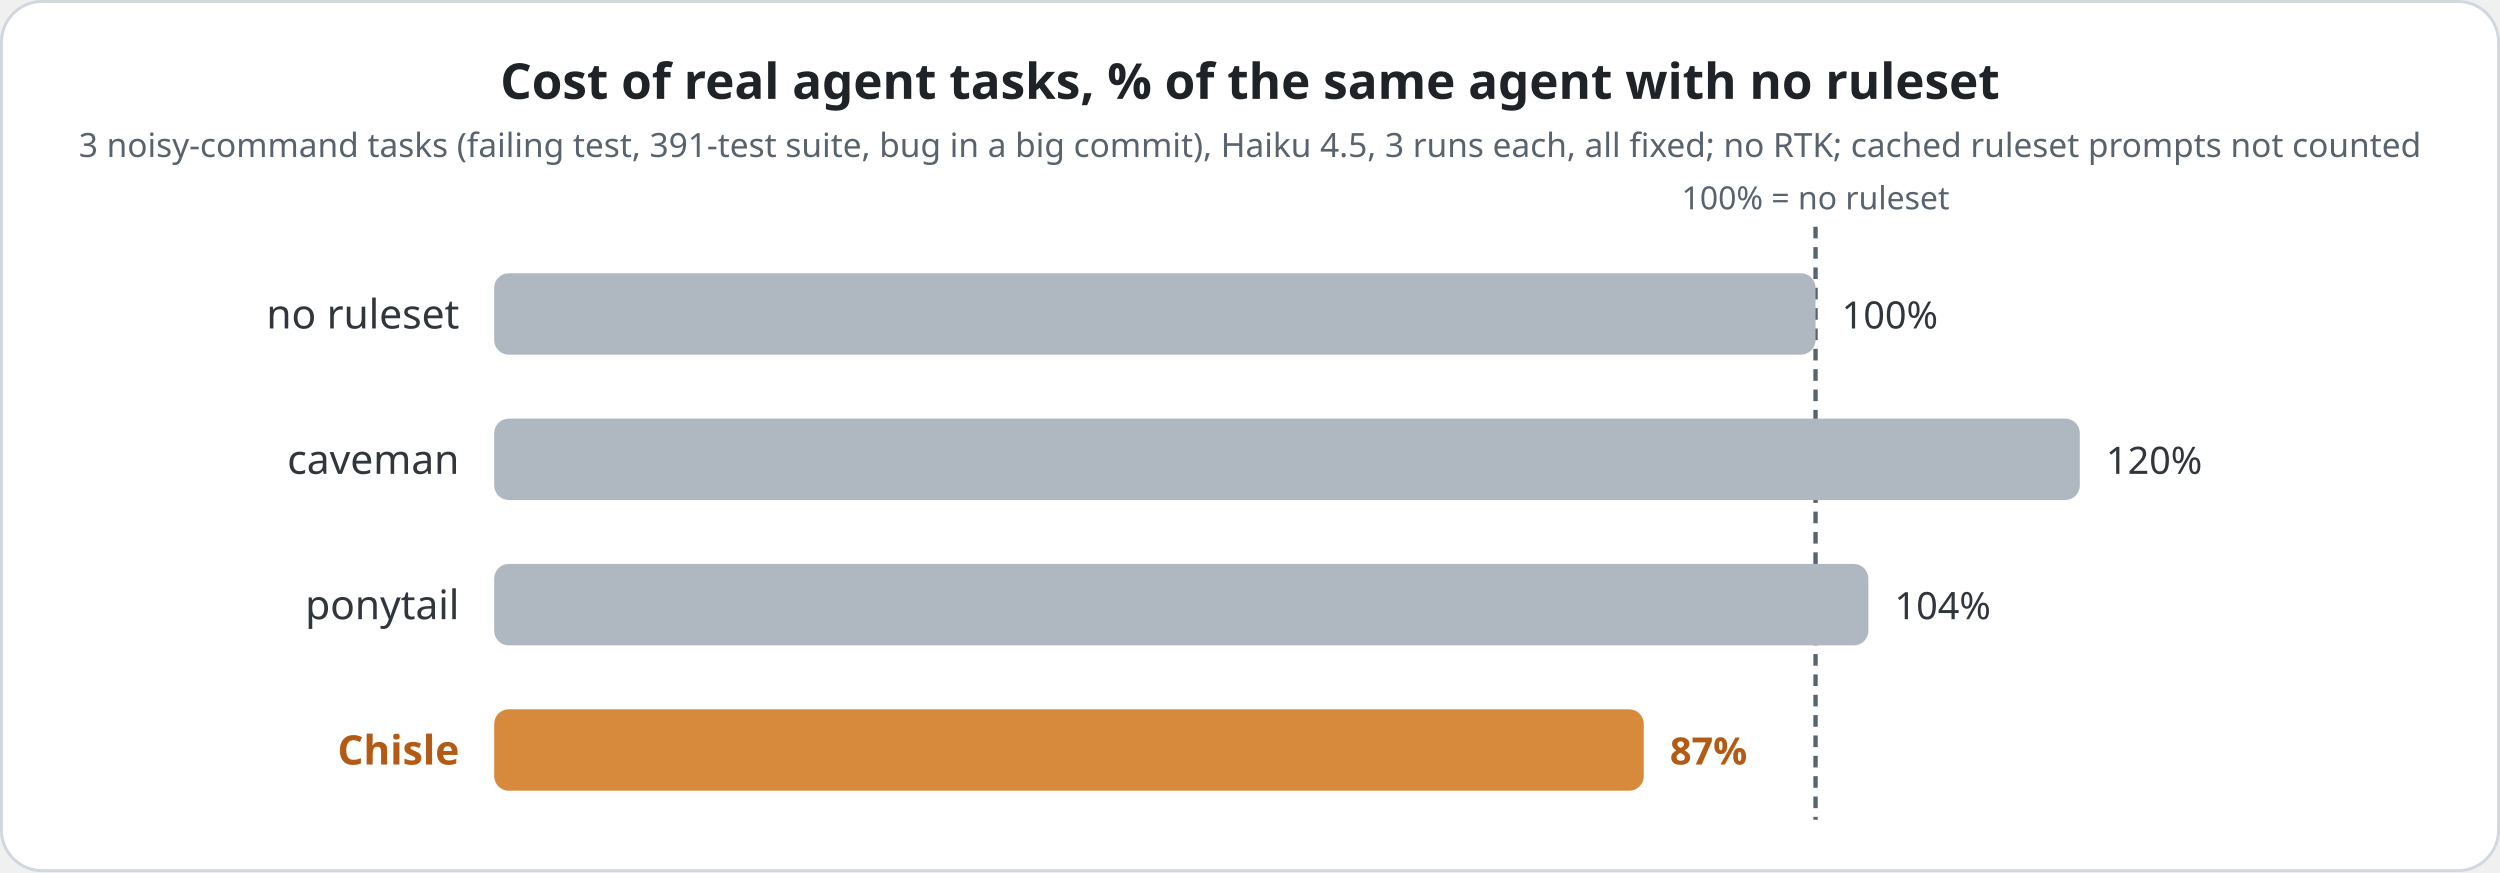
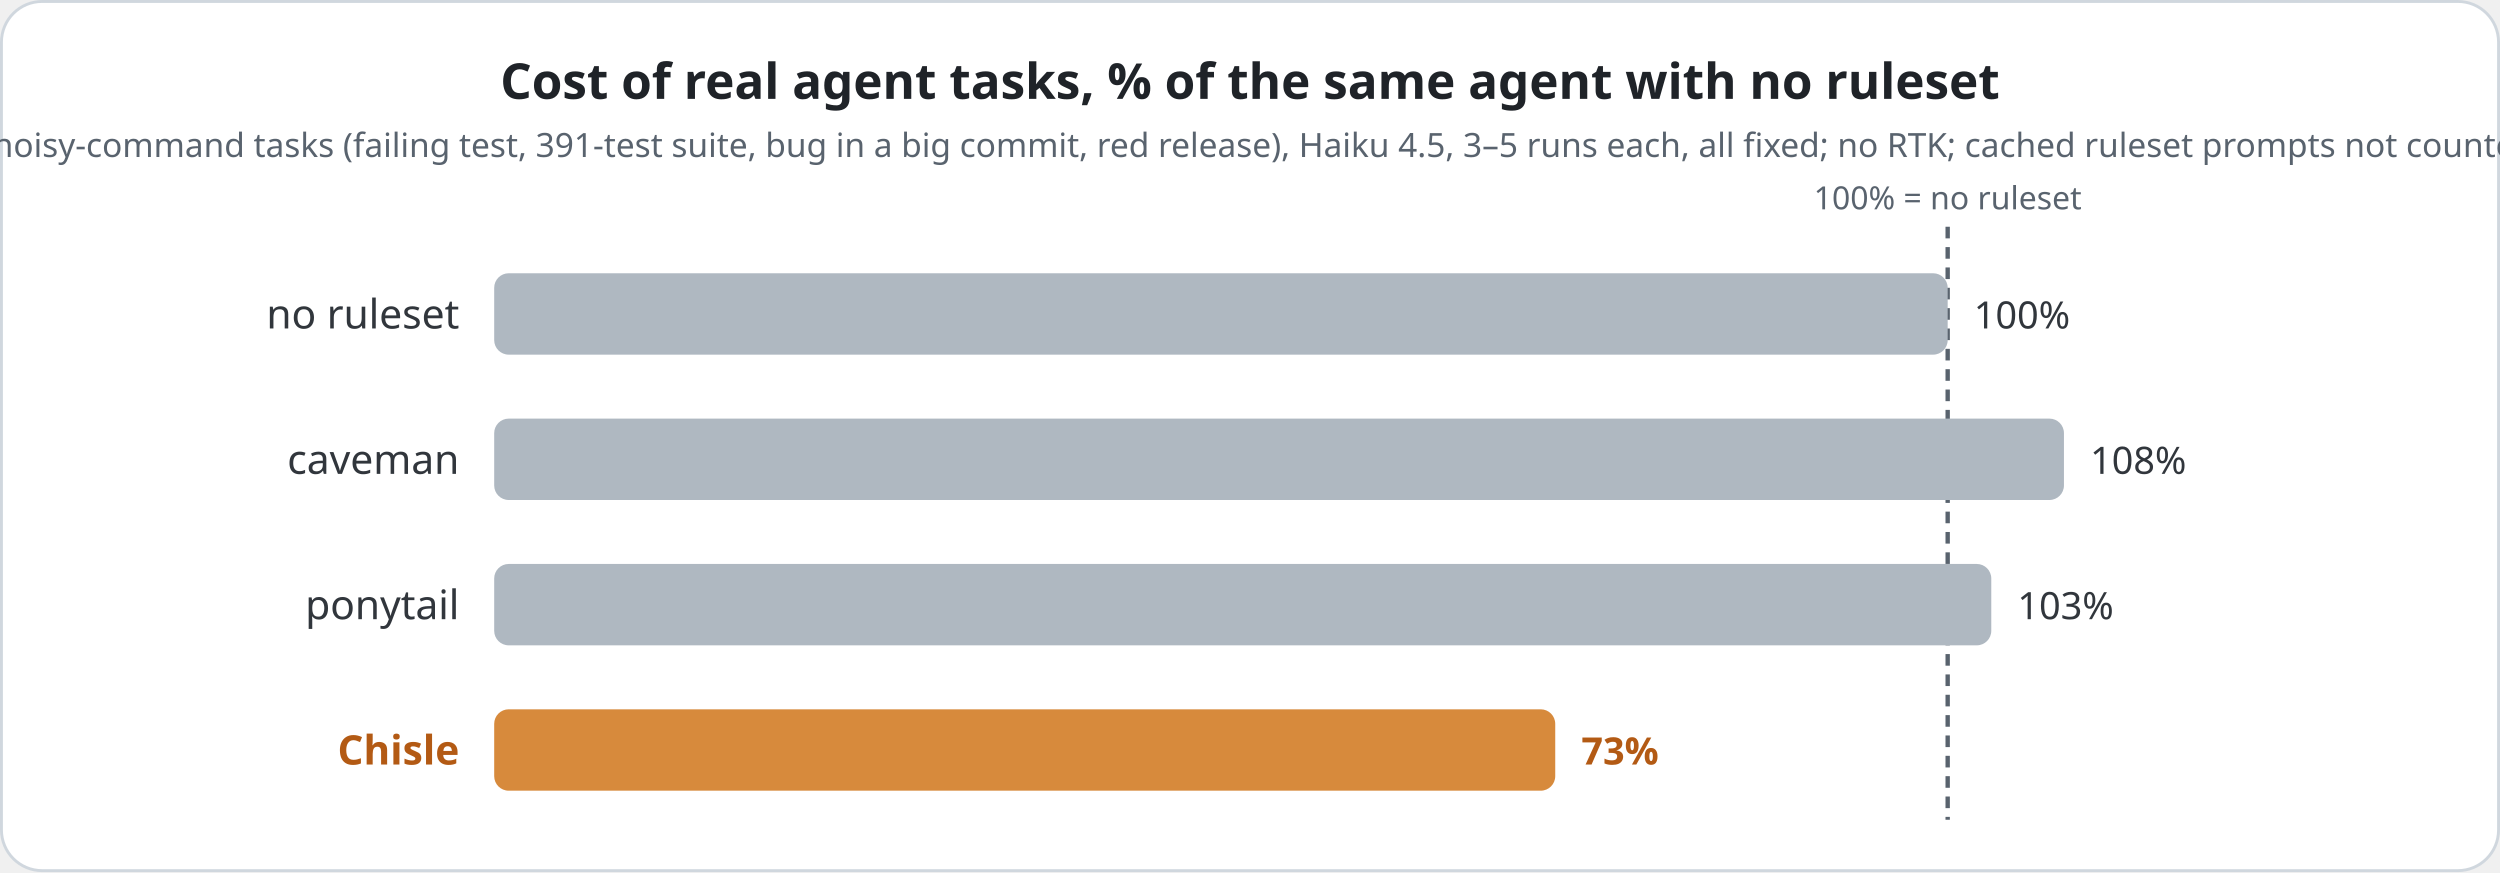
- <svg xmlns="http://www.w3.org/2000/svg" width="860" height="300" viewBox="0 0 860 300" font-family="-apple-system,BlinkMacSystemFont,'Segoe UI','Noto Sans',Helvetica,Arial,sans-serif" role="img" aria-label="Total cost of 3 real agent tasks with noisy commands, as percent of the same agent with no ruleset, no RTK in any arm, each ruleset's own cached prompt not counted. no ruleset 100%, caveman 120%, ponytail 104%, Chisle 87%.">
+ <svg xmlns="http://www.w3.org/2000/svg" width="860" height="300" viewBox="0 0 860 300" font-family="-apple-system,BlinkMacSystemFont,'Segoe UI','Noto Sans',Helvetica,Arial,sans-serif" role="img" aria-label="Total cost of 4 real agent tasks with noisy commands, as percent of the same agent with no ruleset, no RTK in any arm, each ruleset's own cached prompt not counted. no ruleset 100%, caveman 108%, ponytail 103%, Chisle 73%.">
  <rect x="0.5" y="0.5" width="859" height="299" rx="14" fill="#ffffff" stroke="#d0d7de" />
  <text x="430" y="34" font-size="17" font-weight="700" fill="#1f2328" text-anchor="middle">Cost of real agent tasks, % of the same agent with no ruleset</text>
-   <text x="430" y="54" font-size="11.5" fill="#59636e" text-anchor="middle">3 noisy-command tasks (failing test, 391-test suite, bug in a big commit), Haiku 4.5, 3 runs each, all fixed; no RTK; cached ruleset prompts not counted</text>
-   <line x1="624.545" y1="78" x2="624.545" y2="282" stroke="#59636e" stroke-width="1.5" stroke-dasharray="4 3" />
-   <text x="624.545" y="72" font-size="11" fill="#59636e" text-anchor="middle">100% = no ruleset</text>
+   <text x="430" y="54" font-size="11.5" fill="#59636e" text-anchor="middle">4 noisy-command tasks (failing test, 391-test suite, bug in a big commit, red release), Haiku 4.5, 3–5 runs each, all fixed; no RTK; cached ruleset prompts not counted</text>
+   <line x1="670" y1="78" x2="670" y2="282" stroke="#59636e" stroke-width="1.5" stroke-dasharray="4 3" />
+   <text x="670" y="72" font-size="11" fill="#59636e" text-anchor="middle">100% = no ruleset</text>
  <text x="158" y="113" font-size="14" fill="#31363c" text-anchor="end">no ruleset</text>
-   <rect x="170" y="94" width="454.545" height="28" rx="5" fill="#afb8c1">
-     <animate attributeName="width" values="0;454.545" dur="0.9s" begin="0.00s" fill="freeze" calcMode="spline" keySplines="0.2 0.7 0.2 1" />
+   <rect x="170" y="94" width="500" height="28" rx="5" fill="#afb8c1">
+     <animate attributeName="width" values="0;500" dur="0.9s" begin="0.00s" fill="freeze" calcMode="spline" keySplines="0.2 0.7 0.2 1" />
  </rect>
-   <text x="633.545" y="113" font-size="13" fill="#31363c">100%</text>
+   <text x="679" y="113" font-size="13" fill="#31363c">100%</text>
  <text x="158" y="163" font-size="14" fill="#31363c" text-anchor="end">caveman</text>
-   <rect x="170" y="144" width="545.455" height="28" rx="5" fill="#afb8c1">
-     <animate attributeName="width" values="0;545.455" dur="0.9s" begin="0.12s" fill="freeze" calcMode="spline" keySplines="0.2 0.7 0.2 1" />
+   <rect x="170" y="144" width="540" height="28" rx="5" fill="#afb8c1">
+     <animate attributeName="width" values="0;540" dur="0.9s" begin="0.12s" fill="freeze" calcMode="spline" keySplines="0.2 0.7 0.2 1" />
  </rect>
-   <text x="724.455" y="163" font-size="13" fill="#31363c">120%</text>
+   <text x="719" y="163" font-size="13" fill="#31363c">108%</text>
  <text x="158" y="213" font-size="14" fill="#31363c" text-anchor="end">ponytail</text>
-   <rect x="170" y="194" width="472.727" height="28" rx="5" fill="#afb8c1">
-     <animate attributeName="width" values="0;472.727" dur="0.9s" begin="0.24s" fill="freeze" calcMode="spline" keySplines="0.2 0.7 0.2 1" />
+   <rect x="170" y="194" width="515" height="28" rx="5" fill="#afb8c1">
+     <animate attributeName="width" values="0;515" dur="0.9s" begin="0.24s" fill="freeze" calcMode="spline" keySplines="0.2 0.7 0.2 1" />
  </rect>
-   <text x="651.727" y="213" font-size="13" fill="#31363c">104%</text>
+   <text x="694" y="213" font-size="13" fill="#31363c">103%</text>
  <text x="158" y="263" font-size="14" fill="#b35a14" text-anchor="end" font-weight="700">Chisle</text>
-   <rect x="170" y="244" width="395.455" height="28" rx="5" fill="#d78a3c">
-     <animate attributeName="width" values="0;395.455" dur="0.9s" begin="0.36s" fill="freeze" calcMode="spline" keySplines="0.2 0.7 0.2 1" />
+   <rect x="170" y="244" width="365" height="28" rx="5" fill="#d78a3c">
+     <animate attributeName="width" values="0;365" dur="0.9s" begin="0.36s" fill="freeze" calcMode="spline" keySplines="0.2 0.7 0.2 1" />
  </rect>
-   <text x="574.455" y="263" font-size="13" fill="#b35a14" font-weight="700">87%</text>
+   <text x="544" y="263" font-size="13" fill="#b35a14" font-weight="700">73%</text>
</svg>
